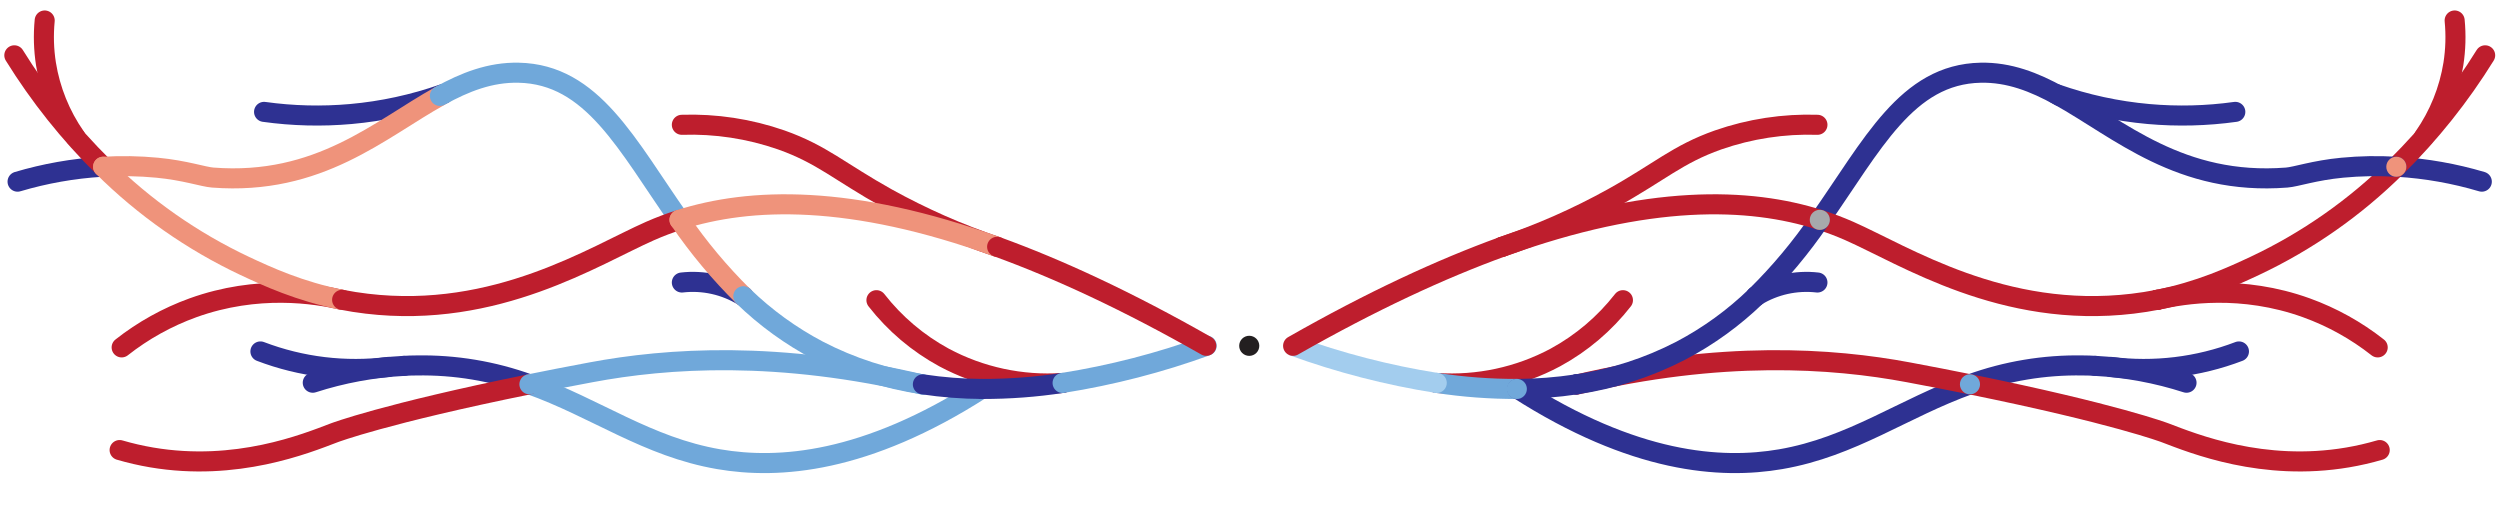
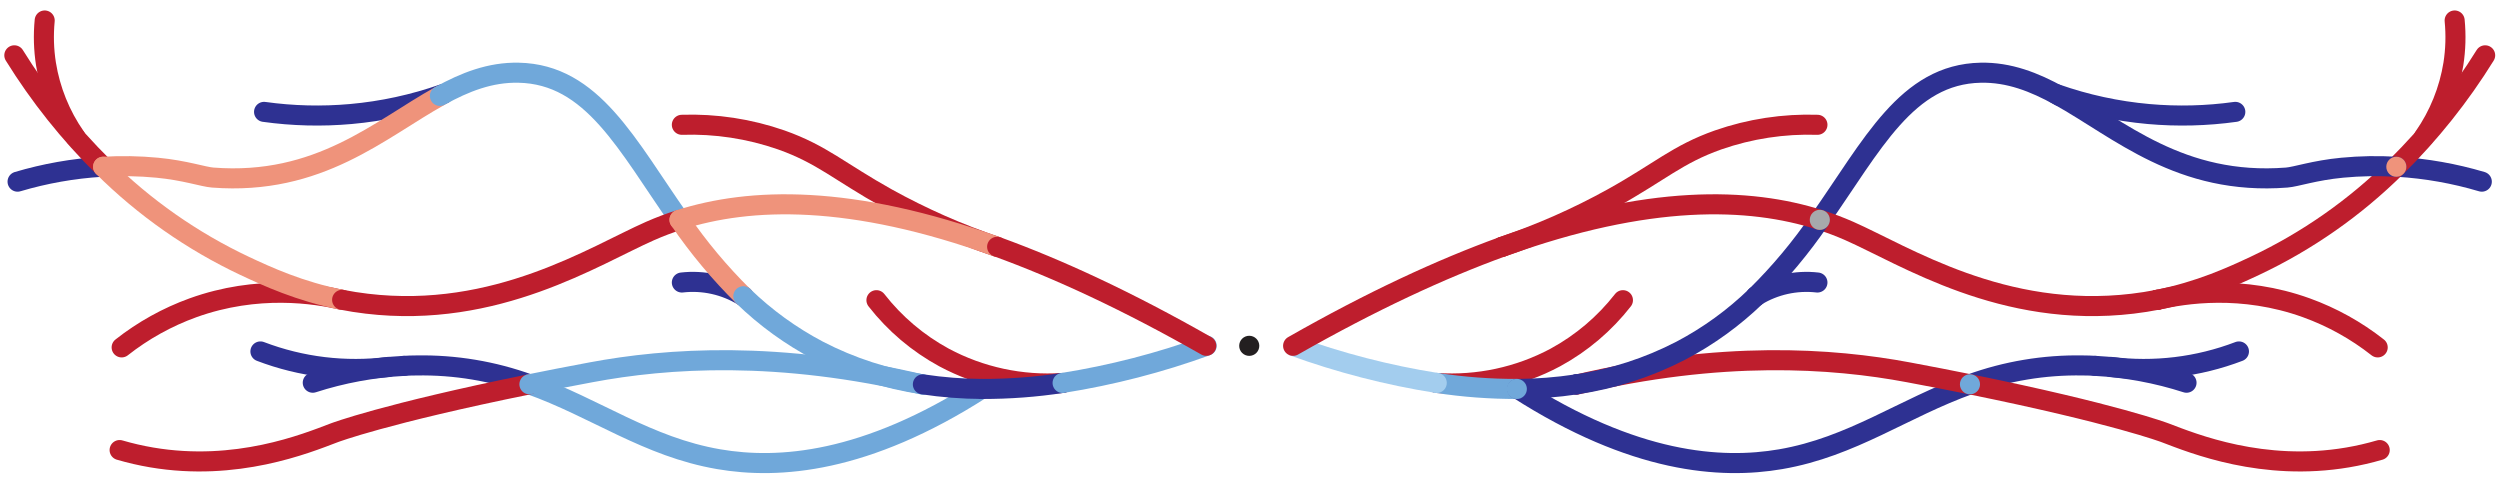
- <svg xmlns="http://www.w3.org/2000/svg" id="Layer_1" data-name="Layer 1" viewBox="0 0 872.63 181.49">
+ <svg xmlns="http://www.w3.org/2000/svg" id="Layer_1" data-name="Layer 1" viewBox="0 0 872.63 172.16">
  <defs>
    <style>.cls-1,.cls-2,.cls-3,.cls-4,.cls-5{fill:none;stroke-width:7px;}.cls-1{stroke:#2e3192;}.cls-1,.cls-2,.cls-3,.cls-4{stroke-linecap:round;}.cls-1,.cls-3,.cls-4{stroke-linejoin:round;}.cls-2{stroke:#70a8da;}.cls-2,.cls-5{stroke-miterlimit:10;}.cls-3{stroke:#be1e2d;}.cls-4{stroke:#ef937b;}.cls-5{stroke:#a3cdee;}.cls-6{fill:#a3cdee;}.cls-7{fill:#a7a9ac;}.cls-8{fill:#2e3192;}.cls-9{fill:#70a8da;}.cls-10{fill:#be1e2d;}.cls-11{fill:#ef937b;}.cls-12{fill:#231f20;}</style>
  </defs>
  <path class="cls-1" d="M141,127.71a125.15,125.15,0,0,0-31.83,5.88" />
  <path class="cls-1" d="M184.79,134.14a109.38,109.38,0,0,0-39.41-6.58q-2.22,0-4.35.15" />
  <path class="cls-2" d="M342.62,135.74c-40.57,26-70.85,28.14-91.73,24.55-25-4.29-42.89-17.88-66.1-26.15" />
  <path class="cls-3" d="M119.41,104.67c-9.35-2.16-29.46-5.38-52.07,2.77a89.47,89.47,0,0,0-24.88,13.82" />
  <path class="cls-3" d="M348,86.13A233.41,233.41,0,0,1,309.6,69.18C293.14,60,286.85,53.84,272.69,48.84A95.81,95.81,0,0,0,238,43.56" />
  <path class="cls-1" d="M154.75,32.8a133.26,133.26,0,0,1-32.29,7,133.08,133.08,0,0,1-30.29-.75" />
  <path class="cls-3" d="M370.91,133.68a76.71,76.71,0,0,1-41.4-8.9,75.78,75.78,0,0,1-23.59-20" />
  <path class="cls-1" d="M259.48,103.38A33.65,33.65,0,0,0,238,98.61" />
  <path class="cls-3" d="M26.33,47.81A61.65,61.65,0,0,1,16.05,22.34,60.47,60.47,0,0,1,15.6,7.15" />
  <path class="cls-3" d="M184.79,134.14c-50.7,10.29-68.1,16.92-68.1,16.92-9.9,3.77-34.16,13.64-63.74,8.61a98.78,98.78,0,0,1-11.2-2.58" />
  <path class="cls-2" d="M322.12,134.26c-50.53-12-89.27-9.29-115.85-4.3q-11.62,2.17-21.48,4.18" />
  <path class="cls-1" d="M370.9,133.66a181.7,181.7,0,0,1-28.12,2.1" />
  <path class="cls-2" d="M421.2,120.67a271.64,271.64,0,0,1-50.3,13" />
  <path class="cls-1" d="M35.52,58.21a131.54,131.54,0,0,0-29.39,5.2" />
  <path class="cls-3" d="M36,58.21A211.11,211.11,0,0,1,5,19.31" />
  <path class="cls-1" d="M135.65,128.06a93,93,0,0,1-44.75-5.39" />
  <path class="cls-4" d="M119.41,104.65c-14.89-2.93-26.26-8.21-34-11.83A177.87,177.87,0,0,1,36,58.21" />
  <path class="cls-4" d="M153.58,33.48c-21,11.64-42.17,31.37-79.34,28.5-3.27-.25-9.65-2.51-19.38-3.44A122.12,122.12,0,0,0,36,58.21" />
  <path class="cls-2" d="M237.19,76.74C218.86,50.68,206.87,25.89,181,25.38c-9.91-.2-18.68,3.25-27.46,8.1" />
  <path class="cls-3" d="M237.19,76.74a103.47,103.47,0,0,0-10.33,3.91C207.56,89.17,173.28,111.42,128,106c-3-.35-5.84-.81-8.58-1.35" />
  <path class="cls-4" d="M259.46,103.4a180.26,180.26,0,0,1-22.27-26.66" />
  <path class="cls-4" d="M348,86.14c-51.12-18.49-86.21-17.26-110.83-9.4" />
  <path class="cls-2" d="M322.13,134.16a116.23,116.23,0,0,1-36.52-11.81,114,114,0,0,1-26.15-18.95" />
  <path class="cls-3" d="M421.05,120.71c-27.42-15.62-51.63-26.82-73-34.57" />
  <path class="cls-1" d="M342.78,135.76a142.78,142.78,0,0,1-20.65-1.6" />
  <path class="cls-1" d="M731.38,127.71a125.33,125.33,0,0,1,31.83,5.88" />
  <path class="cls-1" d="M687.62,134.14A109.34,109.34,0,0,1,727,127.56q2.22,0,4.35.15" />
  <path class="cls-1" d="M529.79,135.74c40.57,26,70.84,28.14,91.73,24.55,25-4.29,42.88-17.88,66.1-26.15" />
  <path class="cls-3" d="M753,104.67c9.35-2.16,29.46-5.38,52.06,2.77a89.33,89.33,0,0,1,24.88,13.82" />
  <path class="cls-3" d="M524.38,86.13A233.24,233.24,0,0,0,562.8,69.18c16.46-9.14,22.76-15.34,36.92-20.34a95.81,95.81,0,0,1,34.66-5.28" />
  <path class="cls-1" d="M717.66,32.8a133.26,133.26,0,0,0,32.29,7,133.08,133.08,0,0,0,30.29-.75" />
  <path class="cls-3" d="M501.5,133.68a76.73,76.73,0,0,0,41.4-8.9,75.9,75.9,0,0,0,23.59-20" />
  <path class="cls-1" d="M612.92,103.38a33.66,33.66,0,0,1,21.46-4.77" />
  <path class="cls-3" d="M846.08,47.81a61.79,61.79,0,0,0,10.28-25.47,60.41,60.41,0,0,0,.44-15.19" />
  <path class="cls-3" d="M687.62,134.14c50.7,10.29,68.1,16.92,68.1,16.92,9.9,3.77,34.16,13.64,63.73,8.61a98.26,98.26,0,0,0,11.2-2.58" />
  <path class="cls-3" d="M550.29,134.26c50.53-12,89.27-9.29,115.85-4.3q11.61,2.17,21.48,4.18" />
  <path class="cls-2" d="M501.5,133.66a181.79,181.79,0,0,0,28.12,2.1" />
  <path class="cls-5" d="M451.2,120.67a271.84,271.84,0,0,0,50.3,13" />
  <path class="cls-1" d="M836.89,58.21a131.65,131.65,0,0,1,29.39,5.2" />
  <path class="cls-3" d="M836.45,58.21a210.79,210.79,0,0,0,31-38.9" />
  <path class="cls-1" d="M736.76,128.06a93,93,0,0,0,44.75-5.39" />
  <path class="cls-3" d="M753,104.65c14.89-2.93,26.25-8.21,34-11.83a177.67,177.67,0,0,0,49.44-34.61" />
  <path class="cls-1" d="M718.83,33.48c21,11.64,42.17,31.37,79.34,28.5,3.26-.25,9.65-2.51,19.38-3.44a122.1,122.1,0,0,1,18.9-.33" />
  <path class="cls-1" d="M635.21,76.74c18.34-26.06,30.33-50.85,56.15-51.36,9.92-.2,18.68,3.25,27.47,8.1" />
  <path class="cls-3" d="M635.21,76.74a102.74,102.74,0,0,1,10.34,3.91c19.29,8.52,53.58,30.77,98.87,25.35,3-.35,5.84-.81,8.58-1.35" />
  <path class="cls-1" d="M612.94,103.4a179,179,0,0,0,22.27-26.66" />
  <path class="cls-3" d="M524.38,86.14c51.12-18.49,86.22-17.26,110.83-9.4" />
  <path class="cls-1" d="M550.27,134.16a116.21,116.21,0,0,0,36.53-11.81,113.88,113.88,0,0,0,26.14-18.95" />
  <path class="cls-3" d="M451.36,120.71c27.42-15.62,51.63-26.82,73-34.57" />
  <path class="cls-1" d="M529.62,135.76a142.66,142.66,0,0,0,20.65-1.6" />
  <circle class="cls-6" cx="501.5" cy="133.66" r="3.51" />
  <circle class="cls-7" cx="635.21" cy="76.74" r="3.51" />
  <circle class="cls-8" cx="550.27" cy="134.14" r="3.51" />
  <circle class="cls-9" cx="687.62" cy="134.14" r="3.51" />
  <circle class="cls-10" cx="753" cy="104.65" r="3.51" />
  <circle class="cls-11" cx="836.45" cy="58.21" r="3.51" />
  <circle class="cls-12" cx="436.05" cy="120.71" r="3.51" />
  <circle class="cls-9" cx="529.45" cy="135.76" r="3.51" />
</svg>
